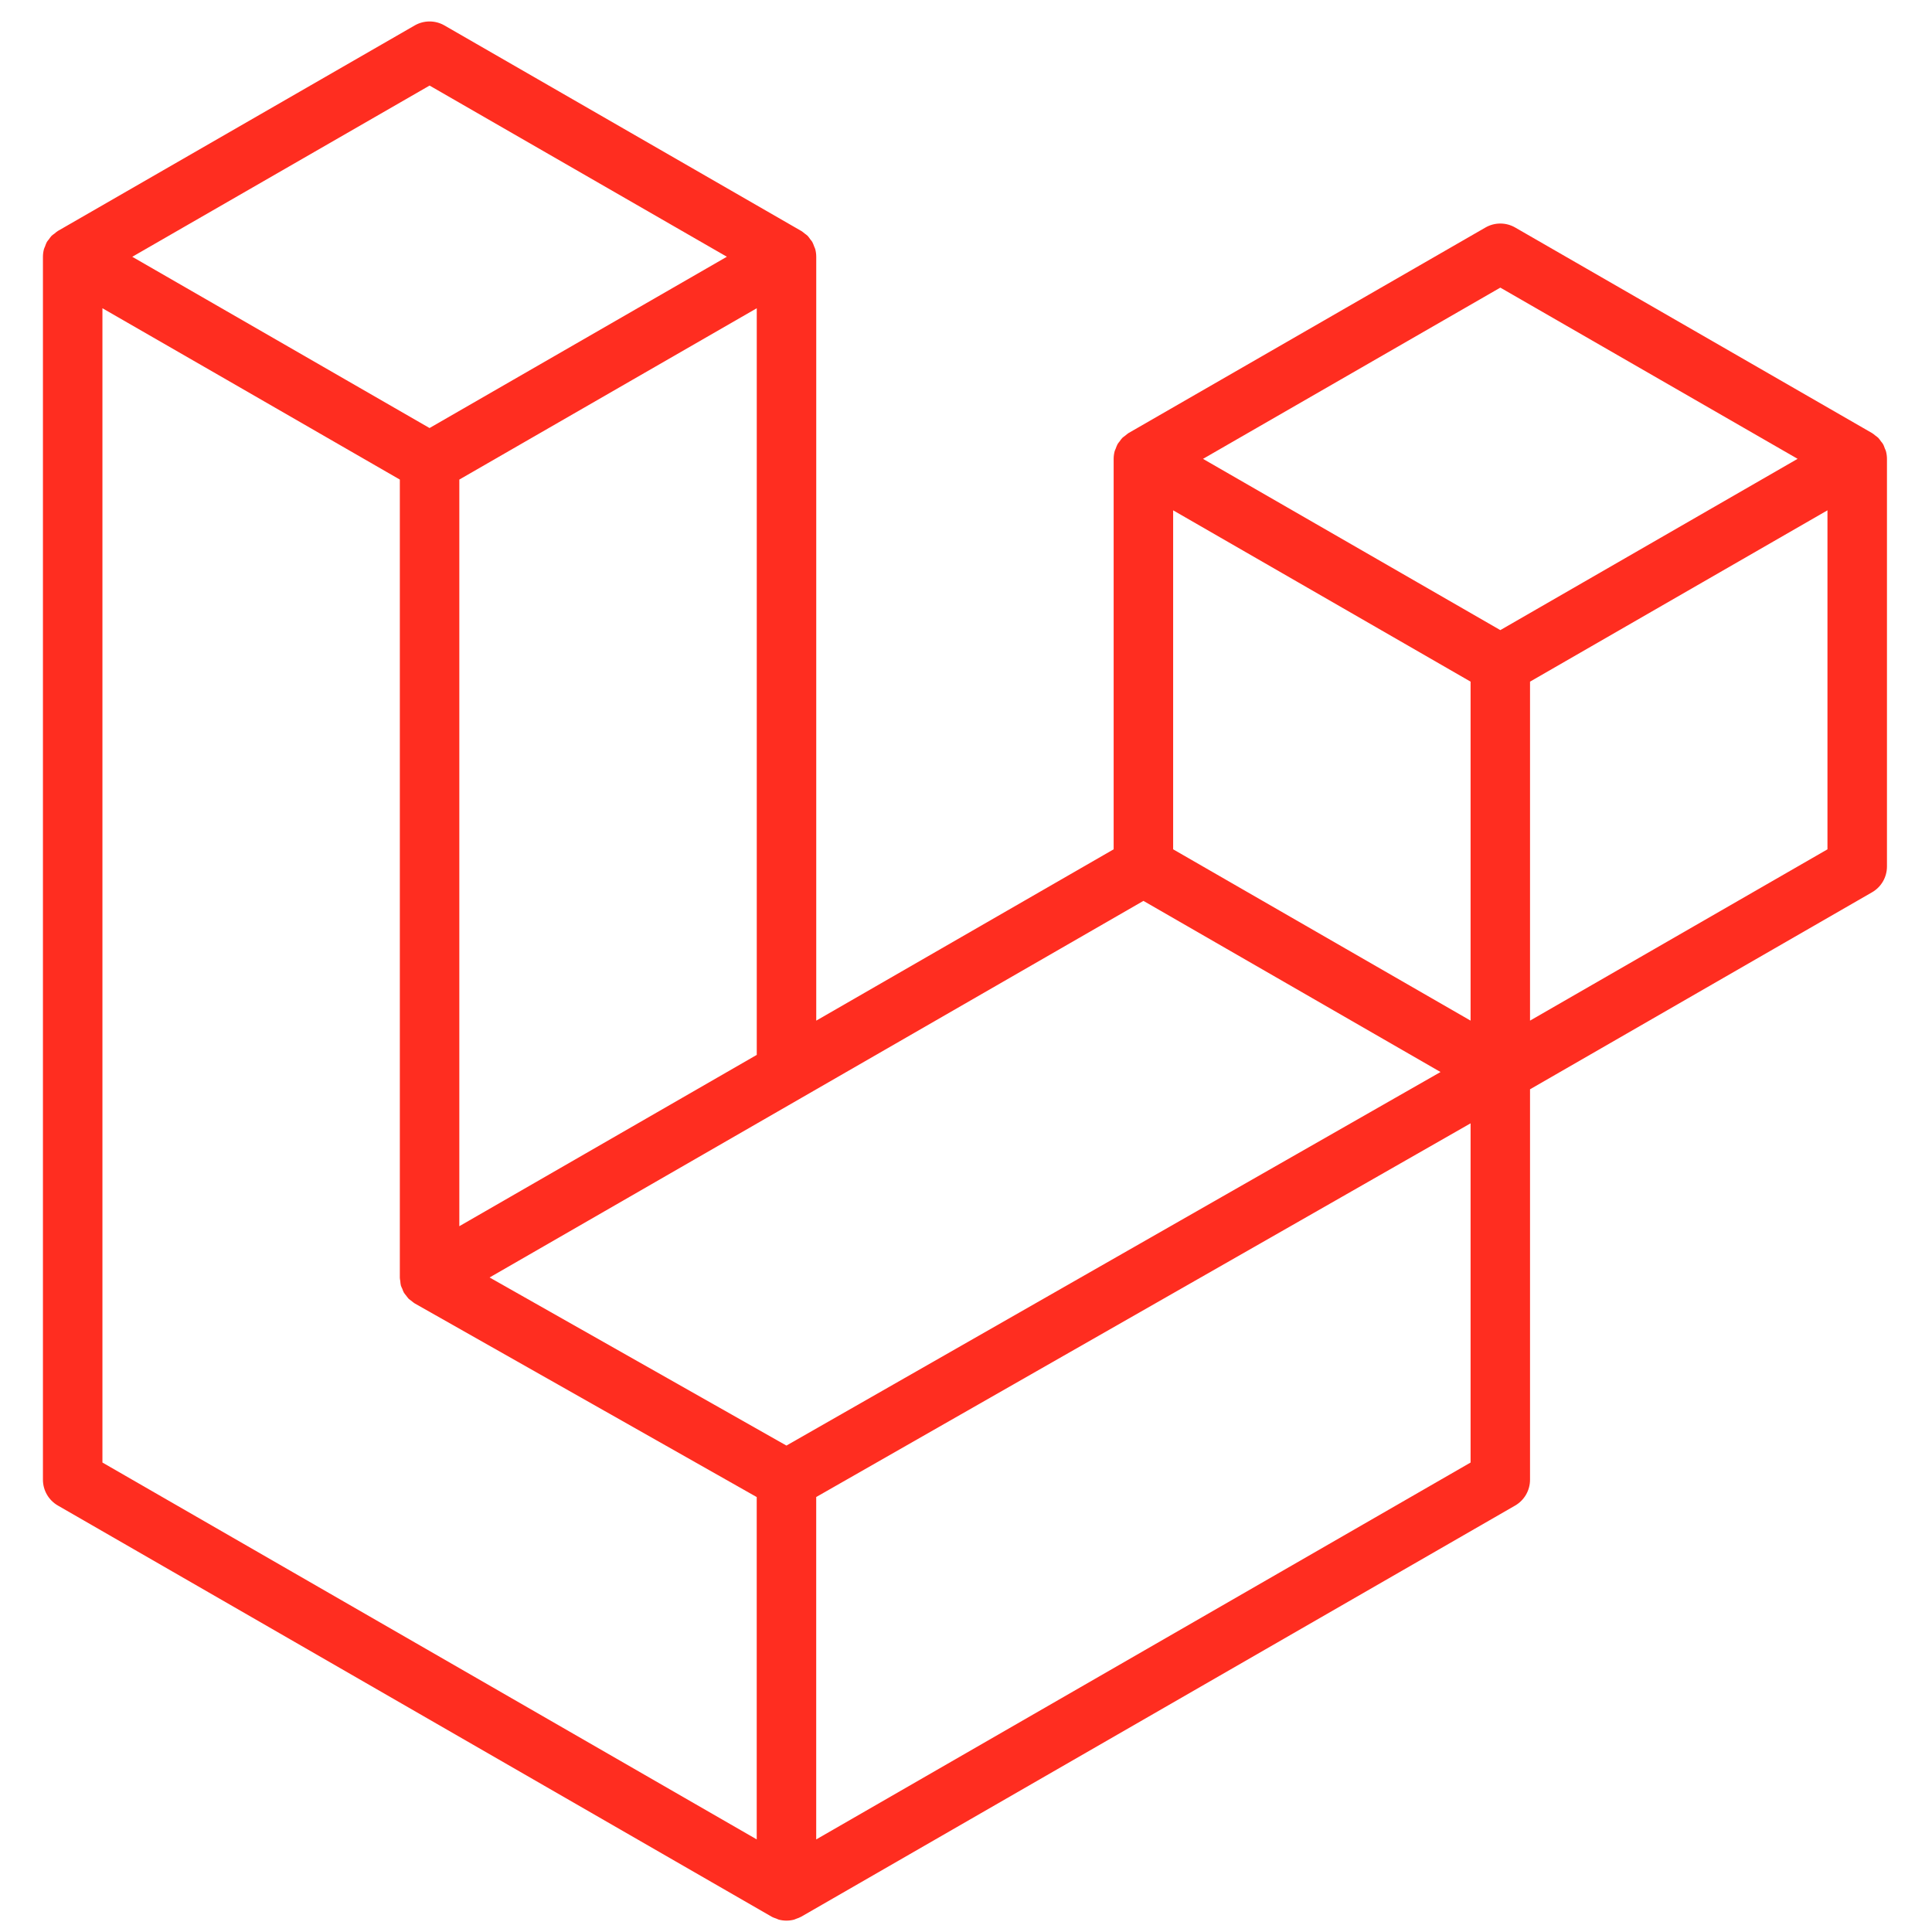
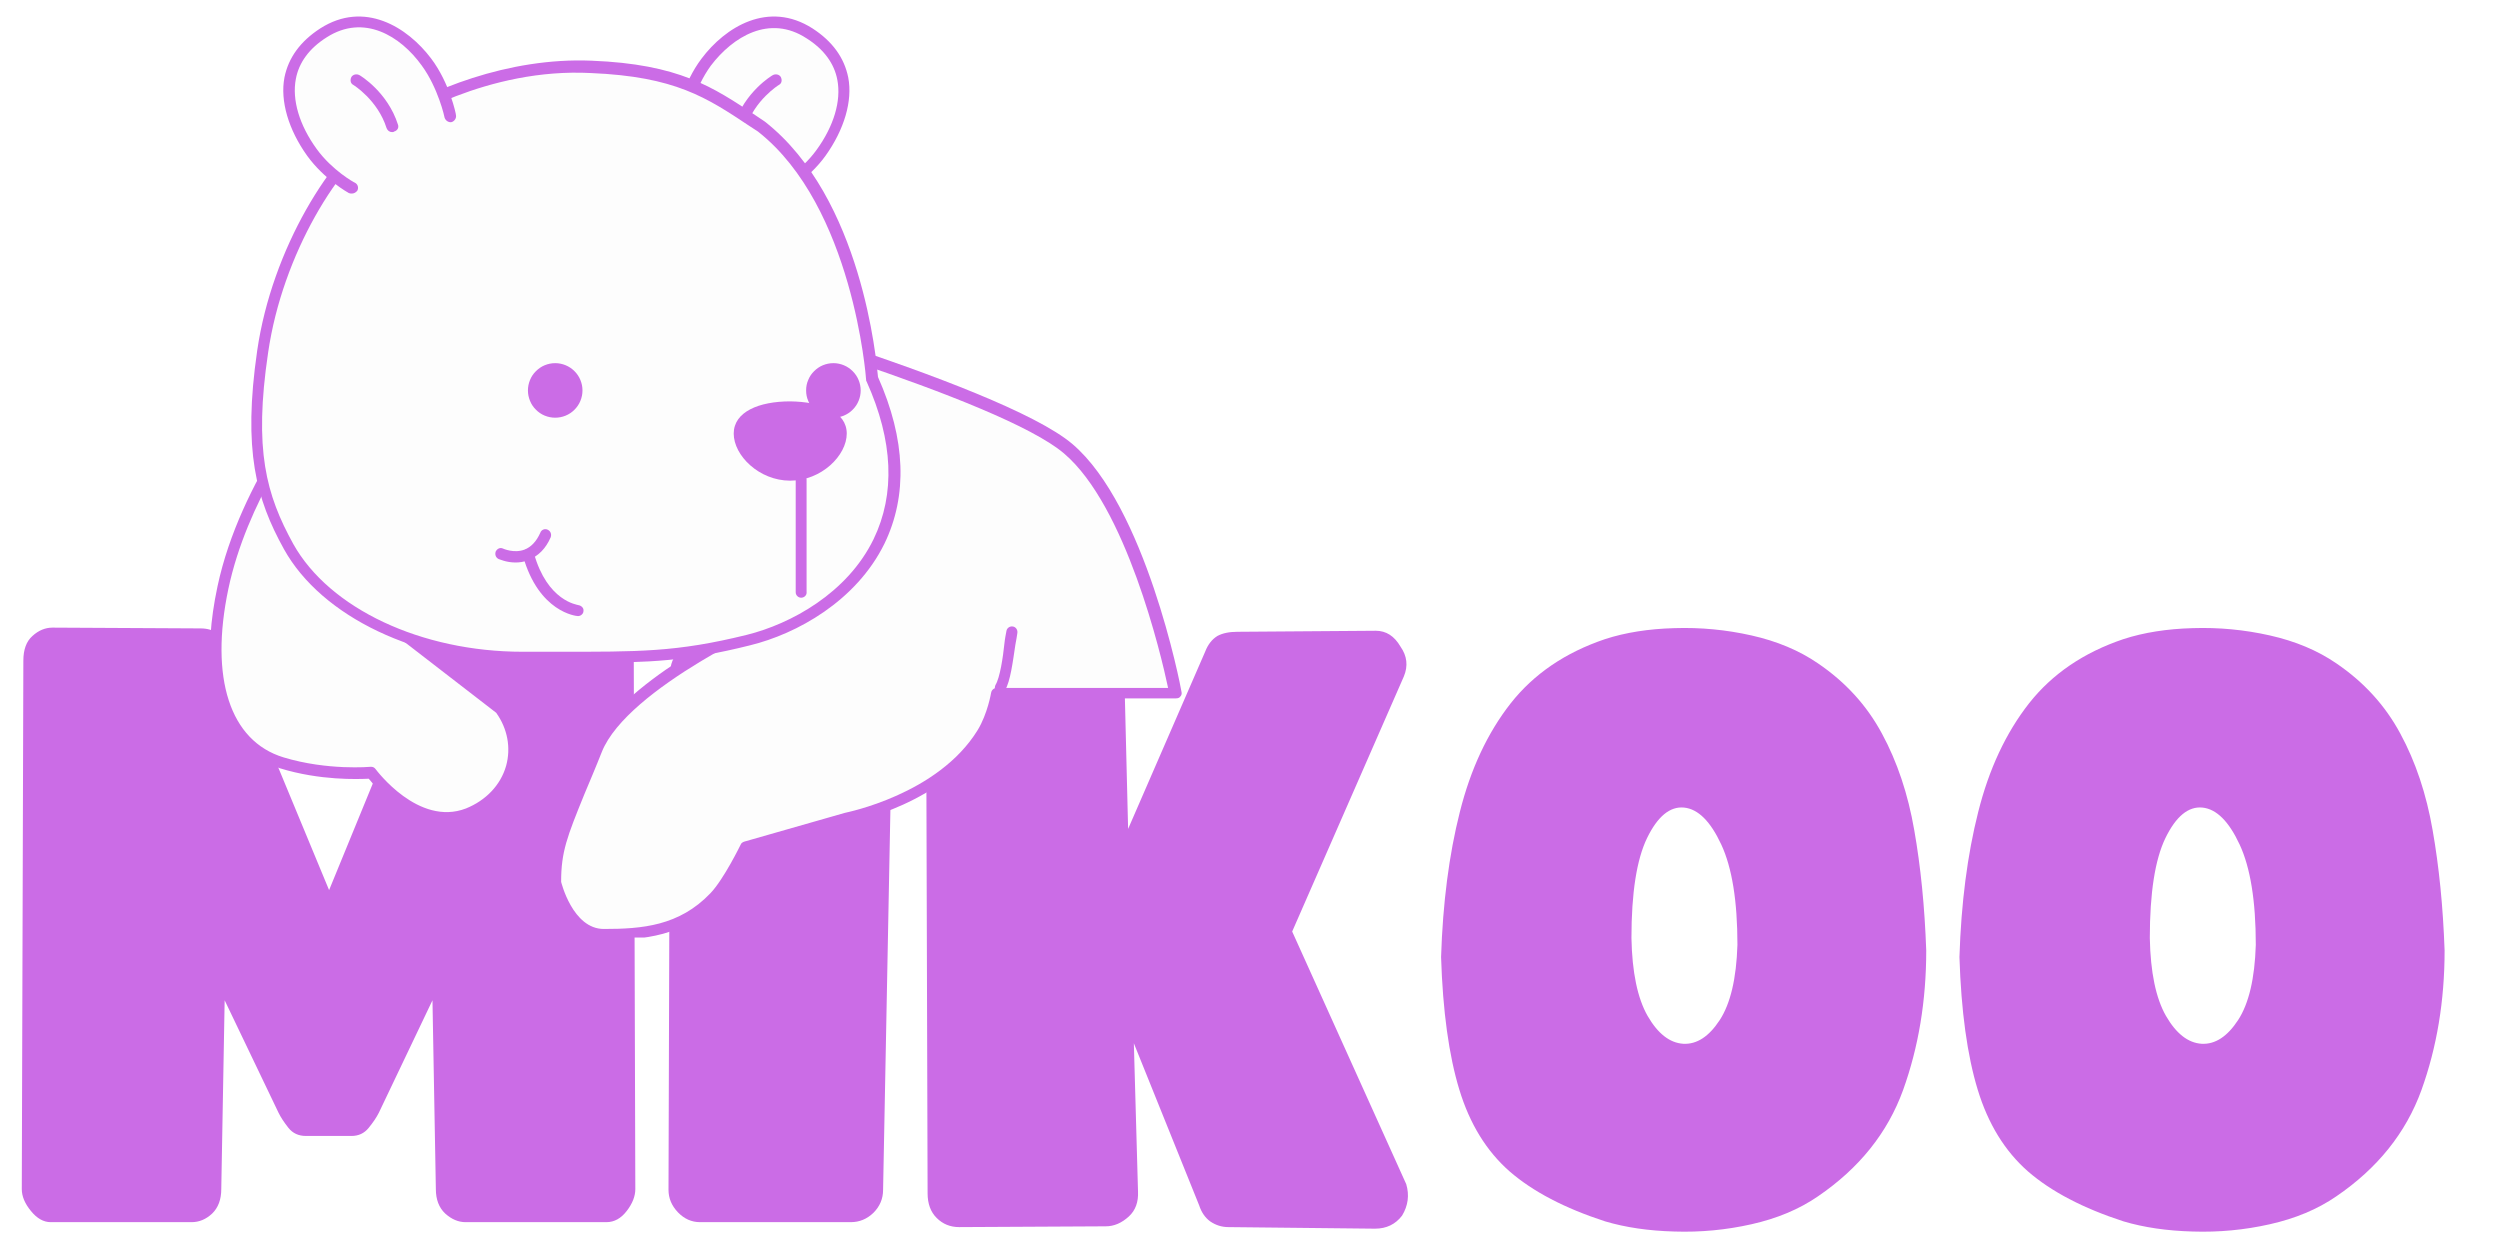
- <svg xmlns="http://www.w3.org/2000/svg" width="166" height="166" viewBox="0 0 166 166" fill="none">
-   <path fill-rule="evenodd" clip-rule="evenodd" d="M162.041 38.759C162.099 38.977 162.129 39.201 162.13 39.426V74.452C162.13 74.902 162.011 75.344 161.786 75.733C161.561 76.122 161.237 76.444 160.847 76.668L131.462 93.594V127.141C131.462 128.054 130.977 128.897 130.186 129.357L68.847 164.683C68.707 164.763 68.554 164.814 68.401 164.868C68.343 164.887 68.289 164.922 68.228 164.938C67.8 165.051 67.349 165.051 66.92 164.938C66.85 164.919 66.786 164.881 66.719 164.855C66.579 164.804 66.432 164.76 66.298 164.683L4.972 129.357C4.583 129.133 4.259 128.81 4.034 128.421C3.808 128.032 3.69 127.591 3.689 127.141L3.689 22.063C3.689 21.834 3.721 21.61 3.779 21.393C3.798 21.32 3.843 21.253 3.868 21.179C3.916 21.045 3.961 20.908 4.031 20.783C4.079 20.7 4.149 20.633 4.206 20.557C4.28 20.454 4.347 20.349 4.433 20.26C4.506 20.186 4.602 20.132 4.685 20.068C4.778 19.992 4.861 19.909 4.966 19.848L35.633 2.185C36.022 1.961 36.462 1.844 36.91 1.844C37.358 1.844 37.798 1.961 38.186 2.185L68.851 19.848H68.857C68.959 19.912 69.045 19.992 69.138 20.065C69.221 20.129 69.313 20.186 69.387 20.257C69.476 20.349 69.54 20.454 69.616 20.557C69.671 20.633 69.744 20.7 69.789 20.783C69.862 20.911 69.904 21.045 69.955 21.179C69.98 21.253 70.025 21.32 70.044 21.396C70.103 21.614 70.133 21.838 70.133 22.063V87.694L95.686 72.974V39.423C95.686 39.2 95.718 38.973 95.775 38.759C95.798 38.683 95.839 38.615 95.865 38.542C95.916 38.408 95.96 38.271 96.031 38.146C96.079 38.063 96.149 37.996 96.203 37.92C96.279 37.818 96.343 37.712 96.433 37.623C96.506 37.549 96.599 37.495 96.681 37.431C96.777 37.355 96.86 37.272 96.962 37.211L127.633 19.548C128.021 19.324 128.461 19.206 128.91 19.206C129.358 19.206 129.798 19.324 130.186 19.548L160.85 37.211C160.959 37.275 161.042 37.355 161.137 37.428C161.217 37.492 161.31 37.549 161.383 37.62C161.473 37.712 161.536 37.818 161.613 37.92C161.67 37.996 161.741 38.063 161.785 38.146C161.859 38.271 161.9 38.408 161.951 38.542C161.98 38.615 162.021 38.683 162.041 38.759ZM157.018 72.974V43.848L146.287 50.028L131.462 58.568V87.694L157.021 72.974H157.018ZM126.354 125.663V96.518L111.771 104.85L70.13 128.626V158.046L126.354 125.663ZM8.801 26.485V125.663L65.018 158.043V128.629L35.649 112L35.64 111.994L35.627 111.988C35.528 111.93 35.445 111.847 35.353 111.777C35.273 111.713 35.18 111.662 35.11 111.592L35.104 111.582C35.021 111.502 34.963 111.403 34.893 111.314C34.829 111.228 34.753 111.154 34.702 111.065L34.699 111.055C34.641 110.96 34.606 110.845 34.565 110.736C34.523 110.64 34.469 110.551 34.443 110.449C34.411 110.328 34.405 110.197 34.392 110.072C34.379 109.976 34.354 109.881 34.354 109.785V109.778V41.205L19.532 32.662L8.801 26.485ZM36.913 7.35L11.364 22.063L36.907 36.777L62.453 22.06L36.907 7.35H36.913ZM50.2 99.174L65.022 90.637V26.485L54.291 32.665L39.466 41.205V105.357L50.2 99.174ZM128.91 24.713L103.363 39.426L128.91 54.14L154.453 39.423L128.91 24.713ZM126.354 58.568L111.529 50.028L100.798 43.848V72.974L115.619 81.511L126.354 87.694V58.568ZM67.571 124.205L105.042 102.803L123.772 92.109L98.245 77.405L68.854 94.334L42.066 109.762L67.571 124.205Z" fill="#FF2D20" />
+ <svg xmlns="http://www.w3.org/2000/svg" width="200" zoomAndPan="magnify" viewBox="0 0 150 75" height="100" preserveAspectRatio="xMidYMid meet" version="1.0">
+   <defs>
+     <g />
+     <clipPath id="86535e74d0">
+       <rect x="0" width="150" y="0" height="42" />
+     </clipPath>
+     <clipPath id="7a9a5c2090">
+       <path d="M 33 17 L 71 17 L 71 56.25 L 33 56.25 Z M 33 17 " clip-rule="nonzero" />
+     </clipPath>
+     <clipPath id="2b0e3dba5d">
+       <path d="M 32 16 L 71 16 L 71 56.25 L 32 56.25 Z M 32 16 " clip-rule="nonzero" />
+     </clipPath>
+   </defs>
+   <g transform="matrix(1, 0, 0, 1, 0.000000000000000056, 33)">
+     <g clip-path="url(#86535e74d0)">
+       <g fill="#cb6ce6" fill-opacity="1">
+         <g transform="translate(1.307332, 40.32937)">
+           <g>
+             <path d="M 1.734 0 C 1.305 0 0.91 -0.223 0.547 -0.672 C 0.18 -1.117 0 -1.555 0 -1.984 L 0.094 -33.688 C 0.094 -34.352 0.273 -34.848 0.641 -35.172 C 1.004 -35.504 1.406 -35.672 1.844 -35.672 L 10.734 -35.625 C 11.523 -35.625 12.086 -35.227 12.422 -34.438 L 18.438 -19.922 L 24.391 -34.438 C 24.723 -35.227 25.285 -35.625 26.078 -35.625 L 34.984 -35.672 C 35.441 -35.672 35.844 -35.504 36.188 -35.172 C 36.539 -34.848 36.719 -34.352 36.719 -33.688 L 36.812 -1.984 C 36.812 -1.555 36.641 -1.117 36.297 -0.672 C 35.953 -0.223 35.547 0 35.078 0 L 26.625 0 C 26.195 0 25.789 -0.172 25.406 -0.516 C 25.031 -0.867 24.844 -1.359 24.844 -1.984 L 24.641 -13.312 L 21.422 -6.562 C 21.285 -6.289 21.082 -5.988 20.812 -5.656 C 20.551 -5.332 20.207 -5.172 19.781 -5.172 L 17.047 -5.172 C 16.609 -5.172 16.258 -5.332 16 -5.656 C 15.738 -5.988 15.539 -6.289 15.406 -6.562 L 12.172 -13.312 L 11.969 -1.984 C 11.969 -1.359 11.785 -0.867 11.422 -0.516 C 11.055 -0.172 10.645 0 10.188 0 Z M 1.734 0 " />
+           </g>
+         </g>
+       </g>
+       <g fill="#cb6ce6" fill-opacity="1">
+         <g transform="translate(40.1102, 40.32937)">
+           <g>
+             <path d="M 10.938 0 L 1.891 0 C 1.391 0 0.945 -0.195 0.562 -0.594 C 0.188 -0.988 0 -1.438 0 -1.938 L 0.094 -32.891 C 0.094 -33.453 0.273 -33.914 0.641 -34.281 C 1.004 -34.645 1.453 -34.828 1.984 -34.828 L 11.531 -34.781 C 12.02 -34.781 12.473 -34.586 12.891 -34.203 C 13.305 -33.828 13.5 -33.359 13.469 -32.797 L 12.875 -1.938 C 12.875 -1.406 12.68 -0.945 12.297 -0.562 C 11.91 -0.188 11.457 0 10.938 0 Z M 10.938 0 " />
+           </g>
+         </g>
+       </g>
+       <g fill="#cb6ce6" fill-opacity="1">
+         <g transform="translate(55.56179, 40.32937)">
+           <g>
+             <path d="M 18.141 0.297 C 17.742 0.297 17.379 0.18 17.047 -0.047 C 16.742 -0.273 16.523 -0.594 16.391 -1 L 12.469 -10.734 L 12.719 -1.844 C 12.75 -1.207 12.566 -0.707 12.172 -0.344 C 11.742 0.051 11.281 0.25 10.781 0.25 L 1.984 0.297 C 1.453 0.297 1.004 0.113 0.641 -0.25 C 0.273 -0.613 0.094 -1.109 0.094 -1.734 L 0 -33.734 C 0 -34.234 0.195 -34.695 0.594 -35.125 C 0.957 -35.52 1.391 -35.719 1.891 -35.719 L 9.938 -35.719 C 10.469 -35.719 10.93 -35.52 11.328 -35.125 C 11.691 -34.695 11.875 -34.234 11.875 -33.734 L 12.125 -23.594 L 16.75 -34.234 C 16.914 -34.66 17.16 -34.973 17.484 -35.172 C 17.785 -35.336 18.188 -35.422 18.688 -35.422 L 26.984 -35.484 C 27.609 -35.484 28.102 -35.164 28.469 -34.531 C 28.863 -33.969 28.93 -33.375 28.672 -32.75 L 21.969 -17.438 L 28.812 -2.281 C 29.008 -1.625 28.926 -0.992 28.562 -0.391 C 28.164 0.129 27.625 0.391 26.938 0.391 Z M 18.141 0.297 " />
+           </g>
+         </g>
+       </g>
+       <g fill="#cb6ce6" fill-opacity="1">
+         <g transform="translate(86.46498, 40.32937)">
+           <g>
+             <path d="M 9.844 -0.047 C 7.414 -0.836 5.504 -1.836 4.109 -3.047 C 2.723 -4.266 1.719 -5.898 1.094 -7.953 C 0.469 -10.004 0.102 -12.656 0 -15.906 C 0.102 -19.145 0.477 -22.047 1.125 -24.609 C 1.77 -27.18 2.785 -29.352 4.172 -31.125 C 5.566 -32.895 7.457 -34.18 9.844 -34.984 C 11.062 -35.379 12.445 -35.598 14 -35.641 C 15.562 -35.691 17.102 -35.547 18.625 -35.203 C 20.156 -34.859 21.484 -34.301 22.609 -33.531 C 24.266 -32.406 25.547 -31 26.453 -29.312 C 27.367 -27.625 28.016 -25.691 28.391 -23.516 C 28.773 -21.348 29.016 -18.941 29.109 -16.297 C 29.109 -13.285 28.645 -10.492 27.719 -7.922 C 26.789 -5.359 25.086 -3.234 22.609 -1.547 C 21.484 -0.773 20.156 -0.219 18.625 0.125 C 17.102 0.469 15.562 0.613 14 0.562 C 12.445 0.52 11.062 0.316 9.844 -0.047 Z M 11.422 -17.047 C 11.461 -14.992 11.785 -13.438 12.391 -12.375 C 13.004 -11.312 13.719 -10.754 14.531 -10.703 C 15.344 -10.66 16.07 -11.133 16.719 -12.125 C 17.363 -13.113 17.719 -14.617 17.781 -16.641 C 17.781 -19.266 17.457 -21.27 16.812 -22.656 C 16.164 -24.051 15.422 -24.789 14.578 -24.875 C 13.734 -24.957 12.992 -24.348 12.359 -23.047 C 11.734 -21.754 11.422 -19.754 11.422 -17.047 Z M 11.422 -17.047 " />
+           </g>
+         </g>
+       </g>
+       <g fill="#cb6ce6" fill-opacity="1">
+         <g transform="translate(117.5669, 40.32937)">
+           <g>
+             <path d="M 9.844 -0.047 C 7.414 -0.836 5.504 -1.836 4.109 -3.047 C 2.723 -4.266 1.719 -5.898 1.094 -7.953 C 0.469 -10.004 0.102 -12.656 0 -15.906 C 0.102 -19.145 0.477 -22.047 1.125 -24.609 C 1.77 -27.18 2.785 -29.352 4.172 -31.125 C 5.566 -32.895 7.457 -34.18 9.844 -34.984 C 11.062 -35.379 12.445 -35.598 14 -35.641 C 15.562 -35.691 17.102 -35.547 18.625 -35.203 C 20.156 -34.859 21.484 -34.301 22.609 -33.531 C 24.266 -32.406 25.547 -31 26.453 -29.312 C 27.367 -27.625 28.016 -25.691 28.391 -23.516 C 28.773 -21.348 29.016 -18.941 29.109 -16.297 C 29.109 -13.285 28.645 -10.492 27.719 -7.922 C 26.789 -5.359 25.086 -3.234 22.609 -1.547 C 21.484 -0.773 20.156 -0.219 18.625 0.125 C 17.102 0.469 15.562 0.613 14 0.562 C 12.445 0.52 11.062 0.316 9.844 -0.047 Z M 11.422 -17.047 C 11.461 -14.992 11.785 -13.438 12.391 -12.375 C 13.004 -11.312 13.719 -10.754 14.531 -10.703 C 15.344 -10.66 16.07 -11.133 16.719 -12.125 C 17.363 -13.113 17.719 -14.617 17.781 -16.641 C 17.781 -19.266 17.457 -21.27 16.812 -22.656 C 16.164 -24.051 15.422 -24.789 14.578 -24.875 C 13.734 -24.957 12.992 -24.348 12.359 -23.047 C 11.734 -21.754 11.422 -19.754 11.422 -17.047 Z M 11.422 -17.047 " />
+           </g>
+         </g>
+       </g>
+     </g>
+   </g>
+   <path fill="#fdfdfd" d="M 40.898 6.941 C 40.898 6.941 41.285 5.098 42.328 3.699 C 43.727 1.855 46.105 0.426 48.547 1.973 C 51.641 3.969 50.719 7.09 49.23 9.145 C 48.246 10.484 46.848 11.258 46.848 11.258 Z M 40.898 6.941 " fill-opacity="1" fill-rule="nonzero" />
+   <path fill="#cb6ce6" d="M 46.848 11.613 C 46.91 11.613 46.969 11.613 47.027 11.586 C 47.086 11.555 48.516 10.75 49.527 9.352 C 50.656 7.777 51.164 6.051 50.895 4.652 C 50.656 3.461 49.945 2.48 48.754 1.707 C 46.105 0.012 43.516 1.617 42.09 3.52 C 40.988 4.98 40.602 6.824 40.602 6.914 C 40.57 7.09 40.691 7.27 40.867 7.328 C 41.047 7.359 41.227 7.242 41.285 7.062 C 41.285 7.031 41.672 5.277 42.652 3.938 C 43.965 2.211 46.164 0.844 48.395 2.301 C 49.438 2.957 50.062 3.82 50.242 4.801 C 50.48 6.051 50.031 7.566 48.992 8.996 C 48.07 10.273 46.73 11.02 46.699 11.02 C 46.523 11.109 46.461 11.316 46.551 11.496 C 46.609 11.555 46.73 11.613 46.848 11.613 Z M 46.848 11.613 " fill-opacity="1" fill-rule="nonzero" />
+   <path fill="#fdfdfd" d="M 46.582 4.832 C 46.582 4.832 45.004 5.754 44.41 7.598 Z M 46.582 4.832 " fill-opacity="1" fill-rule="nonzero" />
+   <path fill="#cb6ce6" d="M 44.41 7.926 C 44.559 7.926 44.676 7.836 44.738 7.688 C 45.273 5.992 46.73 5.098 46.73 5.098 C 46.91 5.008 46.938 4.801 46.848 4.621 C 46.762 4.473 46.551 4.414 46.375 4.504 C 46.312 4.531 44.676 5.516 44.051 7.48 C 43.992 7.656 44.082 7.836 44.289 7.895 C 44.352 7.926 44.379 7.926 44.41 7.926 Z M 44.41 7.926 " fill-opacity="1" fill-rule="nonzero" />
+   <g clip-path="url(#7a9a5c2090)">
+     <path fill="#fdfdfd" d="M 70.562 41.605 C 70.562 41.605 68.449 30.625 64.105 26.906 C 59.762 23.219 38.223 17.297 38.223 17.297 L 46.672 36.844 C 46.672 36.844 37.449 40.891 35.84 44.965 C 33.965 49.637 33.34 50.531 33.34 52.91 C 33.34 52.91 34.055 56.062 36.258 56.062 C 38.457 56.062 40.867 55.914 42.922 53.832 C 43.785 52.941 44.797 50.828 44.797 50.828 L 50.836 49.102 C 50.836 49.102 56.52 48.031 59.02 43.984 C 59.672 42.945 59.879 41.633 59.879 41.633 Z M 70.562 41.605 " fill-opacity="1" fill-rule="nonzero" />
+   </g>
+   <g clip-path="url(#2b0e3dba5d)">
+     <path fill="#cb6ce6" d="M 36.227 56.391 C 33.789 56.391 33.016 53.117 32.984 52.969 C 32.984 50.945 33.371 49.965 34.473 47.348 C 34.77 46.633 35.098 45.828 35.512 44.816 C 37.031 41.039 44.559 37.41 46.223 36.664 L 37.895 17.445 C 37.836 17.328 37.863 17.18 37.953 17.09 C 38.043 17 38.16 16.969 38.309 16.969 C 39.203 17.207 60 22.949 64.344 26.641 C 68.719 30.359 70.828 41.07 70.891 41.516 C 70.918 41.605 70.891 41.723 70.828 41.781 C 70.77 41.871 70.68 41.902 70.562 41.902 L 60.117 41.902 C 60.031 42.348 59.762 43.301 59.258 44.105 C 56.695 48.238 51.105 49.34 50.867 49.371 L 45.004 51.035 C 44.766 51.543 43.902 53.207 43.129 54.012 C 41.047 56.215 38.578 56.391 36.227 56.391 Z M 33.668 52.91 C 33.668 52.91 34.352 55.738 36.227 55.738 C 38.52 55.738 40.75 55.559 42.625 53.594 C 43.426 52.762 44.438 50.68 44.438 50.68 C 44.469 50.59 44.559 50.531 44.648 50.5 L 50.688 48.773 C 50.777 48.746 56.281 47.676 58.66 43.805 C 59.258 42.824 59.465 41.574 59.465 41.574 C 59.492 41.395 59.645 41.277 59.793 41.277 L 70.086 41.277 C 69.668 39.285 67.559 30.359 63.836 27.203 C 60.031 23.961 42.477 18.902 38.758 17.863 L 46.938 36.754 C 46.996 36.934 46.938 37.141 46.762 37.203 C 46.672 37.23 37.656 41.246 36.109 45.117 C 35.723 46.098 35.363 46.93 35.066 47.645 C 34.027 50.203 33.668 51.098 33.668 52.91 Z M 33.668 52.91 " fill-opacity="1" fill-rule="nonzero" />
+   </g>
+   <path fill="#fdfdfd" d="M 30.039 42.527 L 24.504 38.273 L 19.418 23.426 C 19.418 23.426 14.777 28.812 13.406 35.266 C 12.008 41.723 14.152 44.938 16.918 45.77 C 19.656 46.602 22.273 46.363 22.273 46.363 C 22.273 46.363 24.953 50.055 28.105 48.836 C 30.781 47.793 31.703 44.758 30.039 42.527 Z M 30.039 42.527 " fill-opacity="1" fill-rule="nonzero" />
+   <path fill="#cb6ce6" d="M 26.766 49.43 C 24.445 49.43 22.602 47.316 22.125 46.723 C 21.469 46.75 19.211 46.84 16.801 46.098 C 15.461 45.68 11.234 43.688 13.051 35.18 C 14.418 28.75 19.09 23.277 19.148 23.219 C 19.238 23.129 19.359 23.07 19.477 23.098 C 19.598 23.129 19.684 23.219 19.746 23.336 L 24.801 38.062 L 30.246 42.258 C 30.277 42.289 30.309 42.289 30.309 42.32 C 31.141 43.449 31.406 44.848 31.02 46.156 C 30.633 47.527 29.594 48.598 28.195 49.16 C 27.719 49.34 27.242 49.43 26.766 49.43 Z M 22.273 46.008 C 22.391 46.008 22.48 46.066 22.543 46.156 C 22.57 46.188 25.102 49.609 27.957 48.508 C 29.145 48.031 30.039 47.109 30.367 45.949 C 30.664 44.879 30.457 43.719 29.77 42.766 L 24.297 38.539 C 24.238 38.512 24.207 38.449 24.176 38.391 L 19.27 24.109 C 18.137 25.539 14.805 30.121 13.703 35.328 C 12.574 40.684 13.793 44.461 17.008 45.441 C 19.656 46.246 22.215 46.008 22.242 46.008 C 22.242 46.008 22.273 46.008 22.273 46.008 Z M 22.273 46.008 " fill-opacity="1" fill-rule="nonzero" />
+   <path fill="#fdfdfd" d="M 22.988 7.598 C 20.25 9.383 16.68 14.918 15.758 21.105 C 14.926 26.699 15.551 29.613 17.336 32.797 C 19.477 36.637 24.922 39.434 31.379 39.434 C 37.836 39.434 40.066 39.609 44.914 38.422 C 49.766 37.23 56.609 32.293 52.352 22.742 C 52.352 22.742 51.641 12.27 45.719 7.629 C 42.863 5.723 40.988 4.234 35.484 4.027 C 29.98 3.789 25.16 6.168 22.988 7.598 Z M 22.988 7.598 " fill-opacity="1" fill-rule="nonzero" />
+   <path fill="#cb6ce6" d="M 35.125 39.762 C 34.621 39.762 34.086 39.762 33.488 39.762 L 31.379 39.762 C 25.07 39.762 19.297 37.023 17.035 32.945 C 15.371 29.941 14.566 27.027 15.43 21.047 C 16.324 14.887 19.895 9.234 22.809 7.301 C 25.664 5.395 30.516 3.434 35.484 3.641 C 40.75 3.848 42.773 5.219 45.363 6.941 L 45.898 7.301 C 51.73 11.883 52.59 21.672 52.68 22.621 C 54.348 26.371 54.465 29.734 53.066 32.621 C 51.371 36.07 47.801 38.035 45.004 38.719 C 41.195 39.672 38.996 39.762 35.125 39.762 Z M 22.988 7.598 L 23.168 7.895 C 20.371 9.738 16.949 15.215 16.086 21.164 C 15.223 26.996 15.965 29.676 17.602 32.648 C 19.773 36.516 25.277 39.105 31.348 39.105 L 33.461 39.105 C 38.309 39.105 40.57 39.137 44.797 38.094 C 47.445 37.438 50.836 35.594 52.414 32.352 C 53.723 29.645 53.602 26.461 51.996 22.891 C 51.965 22.859 51.965 22.801 51.965 22.77 C 51.965 22.684 51.191 12.387 45.48 7.895 L 44.977 7.566 C 42.387 5.844 40.512 4.594 35.453 4.383 C 29.266 4.059 24.148 7.242 23.195 7.867 Z M 22.988 7.598 " fill-opacity="1" fill-rule="nonzero" />
+   <path fill="#fdfdfd" d="M 30.039 33.246 C 30.039 33.246 31.855 34.078 32.715 32.113 Z M 30.039 33.246 " fill-opacity="1" fill-rule="nonzero" />
+   <path fill="#cb6ce6" d="M 30.93 33.75 C 30.367 33.75 29.949 33.543 29.918 33.543 C 29.742 33.453 29.684 33.273 29.742 33.094 C 29.832 32.918 30.008 32.828 30.188 32.918 C 30.188 32.918 30.844 33.215 31.469 32.977 C 31.855 32.828 32.18 32.5 32.418 31.965 C 32.48 31.785 32.688 31.695 32.867 31.785 C 33.043 31.875 33.102 32.055 33.043 32.234 C 32.746 32.918 32.301 33.363 31.703 33.602 C 31.438 33.719 31.168 33.75 30.93 33.75 Z M 30.93 33.75 " fill-opacity="1" fill-rule="nonzero" />
+   <path fill="#fdfdfd" d="M 34.68 36.605 C 34.68 36.605 32.598 36.43 31.703 33.246 Z M 34.68 36.605 " fill-opacity="1" fill-rule="nonzero" />
+   <path fill="#cb6ce6" d="M 34.68 36.965 C 34.652 36.965 34.652 36.965 34.68 36.965 C 34.562 36.965 32.328 36.727 31.379 33.363 C 31.316 33.184 31.438 33.008 31.617 32.945 C 31.824 32.918 31.973 33.008 32.031 33.184 C 32.836 36.07 34.621 36.277 34.711 36.309 C 34.887 36.34 35.039 36.488 35.008 36.664 C 35.008 36.816 34.859 36.965 34.68 36.965 Z M 34.68 36.965 " fill-opacity="1" fill-rule="nonzero" />
+   <path fill="#cb6ce6" d="M 34.949 23.426 C 34.949 23.645 34.906 23.852 34.824 24.051 C 34.742 24.254 34.621 24.43 34.469 24.582 C 34.316 24.738 34.137 24.855 33.938 24.938 C 33.738 25.02 33.527 25.062 33.312 25.062 C 33.094 25.062 32.887 25.02 32.684 24.938 C 32.484 24.855 32.309 24.738 32.156 24.582 C 32 24.43 31.883 24.254 31.801 24.051 C 31.719 23.852 31.676 23.645 31.676 23.426 C 31.676 23.207 31.719 23 31.801 22.801 C 31.883 22.598 32 22.422 32.156 22.27 C 32.309 22.117 32.484 21.996 32.684 21.914 C 32.887 21.832 33.094 21.789 33.312 21.789 C 33.527 21.789 33.738 21.832 33.938 21.914 C 34.137 21.996 34.316 22.117 34.469 22.27 C 34.621 22.422 34.742 22.598 34.824 22.801 C 34.906 23 34.949 23.207 34.949 23.426 Z M 34.949 23.426 " fill-opacity="1" fill-rule="nonzero" />
+   <path fill="#cb6ce6" d="M 51.641 23.426 C 51.641 23.645 51.598 23.852 51.516 24.051 C 51.434 24.254 51.312 24.43 51.16 24.582 C 51.008 24.738 50.828 24.855 50.629 24.938 C 50.43 25.02 50.219 25.062 50.004 25.062 C 49.785 25.062 49.578 25.02 49.375 24.938 C 49.176 24.855 49 24.738 48.848 24.582 C 48.691 24.43 48.574 24.254 48.492 24.051 C 48.406 23.852 48.367 23.645 48.367 23.426 C 48.367 23.207 48.406 23 48.492 22.801 C 48.574 22.598 48.691 22.422 48.848 22.27 C 49 22.117 49.176 21.996 49.375 21.914 C 49.578 21.832 49.785 21.789 50.004 21.789 C 50.219 21.789 50.43 21.832 50.629 21.914 C 50.828 21.996 51.008 22.117 51.16 22.27 C 51.312 22.422 51.434 22.598 51.516 22.801 C 51.598 23 51.641 23.207 51.641 23.426 Z M 51.641 23.426 " fill-opacity="1" fill-rule="nonzero" />
+   <path fill="#fdfdfd" d="M 27.062 6.941 C 27.062 6.941 26.676 5.098 25.637 3.699 C 24.238 1.824 21.828 0.426 19.418 1.973 C 16.324 3.969 17.246 7.09 18.734 9.145 C 19.715 10.484 21.113 11.258 21.113 11.258 Z M 27.062 6.941 " fill-opacity="1" fill-rule="nonzero" />
+   <path fill="#cb6ce6" d="M 21.113 11.613 C 21.055 11.613 20.996 11.613 20.934 11.586 C 20.875 11.555 19.445 10.75 18.434 9.352 C 17.305 7.777 16.801 6.051 17.066 4.652 C 17.305 3.461 18.02 2.48 19.211 1.707 C 21.855 0.012 24.445 1.617 25.875 3.52 C 26.973 4.98 27.359 6.824 27.359 6.914 C 27.391 7.09 27.273 7.27 27.094 7.328 C 26.914 7.359 26.738 7.242 26.676 7.062 C 26.676 7.031 26.289 5.277 25.309 3.938 C 24.027 2.152 21.828 0.812 19.598 2.242 C 18.555 2.898 17.93 3.758 17.75 4.742 C 17.512 5.992 17.961 7.508 19 8.938 C 19.922 10.215 21.262 10.961 21.293 10.961 C 21.469 11.051 21.531 11.258 21.441 11.438 C 21.352 11.555 21.23 11.613 21.113 11.613 Z M 21.113 11.613 " fill-opacity="1" fill-rule="nonzero" />
+   <path fill="#fdfdfd" d="M 21.383 4.832 C 21.383 4.832 22.957 5.754 23.555 7.598 Z M 21.383 4.832 " fill-opacity="1" fill-rule="nonzero" />
+   <path fill="#cb6ce6" d="M 23.523 7.926 C 23.375 7.926 23.254 7.836 23.195 7.688 C 22.66 5.992 21.203 5.098 21.203 5.098 C 21.023 5.008 20.996 4.801 21.082 4.621 C 21.172 4.473 21.383 4.414 21.559 4.504 C 21.617 4.531 23.254 5.516 23.879 7.48 C 23.941 7.656 23.852 7.836 23.641 7.895 C 23.613 7.926 23.582 7.926 23.523 7.926 Z M 23.523 7.926 " fill-opacity="1" fill-rule="nonzero" />
+   <path fill="#cb6ce6" d="M 50.805 26.016 C 50.805 27.324 49.289 28.84 47.414 28.84 C 45.539 28.84 44.023 27.324 44.023 26.016 C 44.023 24.707 45.539 24.082 47.414 24.082 C 49.289 24.109 50.805 24.707 50.805 26.016 Z M 50.805 26.016 " fill-opacity="1" fill-rule="nonzero" />
+   <path fill="#cb6ce6" d="M 48.07 35.863 C 47.891 35.863 47.742 35.715 47.742 35.535 L 47.742 28.781 C 47.742 28.602 47.891 28.453 48.07 28.453 C 48.246 28.453 48.395 28.602 48.395 28.781 L 48.395 35.504 C 48.426 35.715 48.246 35.863 48.07 35.863 Z M 48.07 35.863 " fill-opacity="1" fill-rule="nonzero" />
+   <path fill="#fdfdfd" d="M 60.031 41.309 C 60.418 40.652 60.594 38.688 60.742 37.945 Z M 60.031 41.309 " fill-opacity="1" fill-rule="nonzero" />
+   <path fill="#cb6ce6" d="M 60.031 41.633 C 59.969 41.633 59.91 41.605 59.852 41.574 C 59.703 41.484 59.645 41.277 59.73 41.098 C 60 40.652 60.18 39.434 60.266 38.602 C 60.297 38.301 60.355 38.035 60.387 37.855 C 60.418 37.676 60.594 37.559 60.773 37.59 C 60.953 37.617 61.07 37.797 61.043 37.977 C 61.012 38.152 60.98 38.422 60.922 38.688 C 60.773 39.672 60.625 40.891 60.297 41.426 C 60.266 41.574 60.148 41.633 60.031 41.633 Z M 60.031 41.633 " fill-opacity="1" fill-rule="nonzero" />
</svg>
